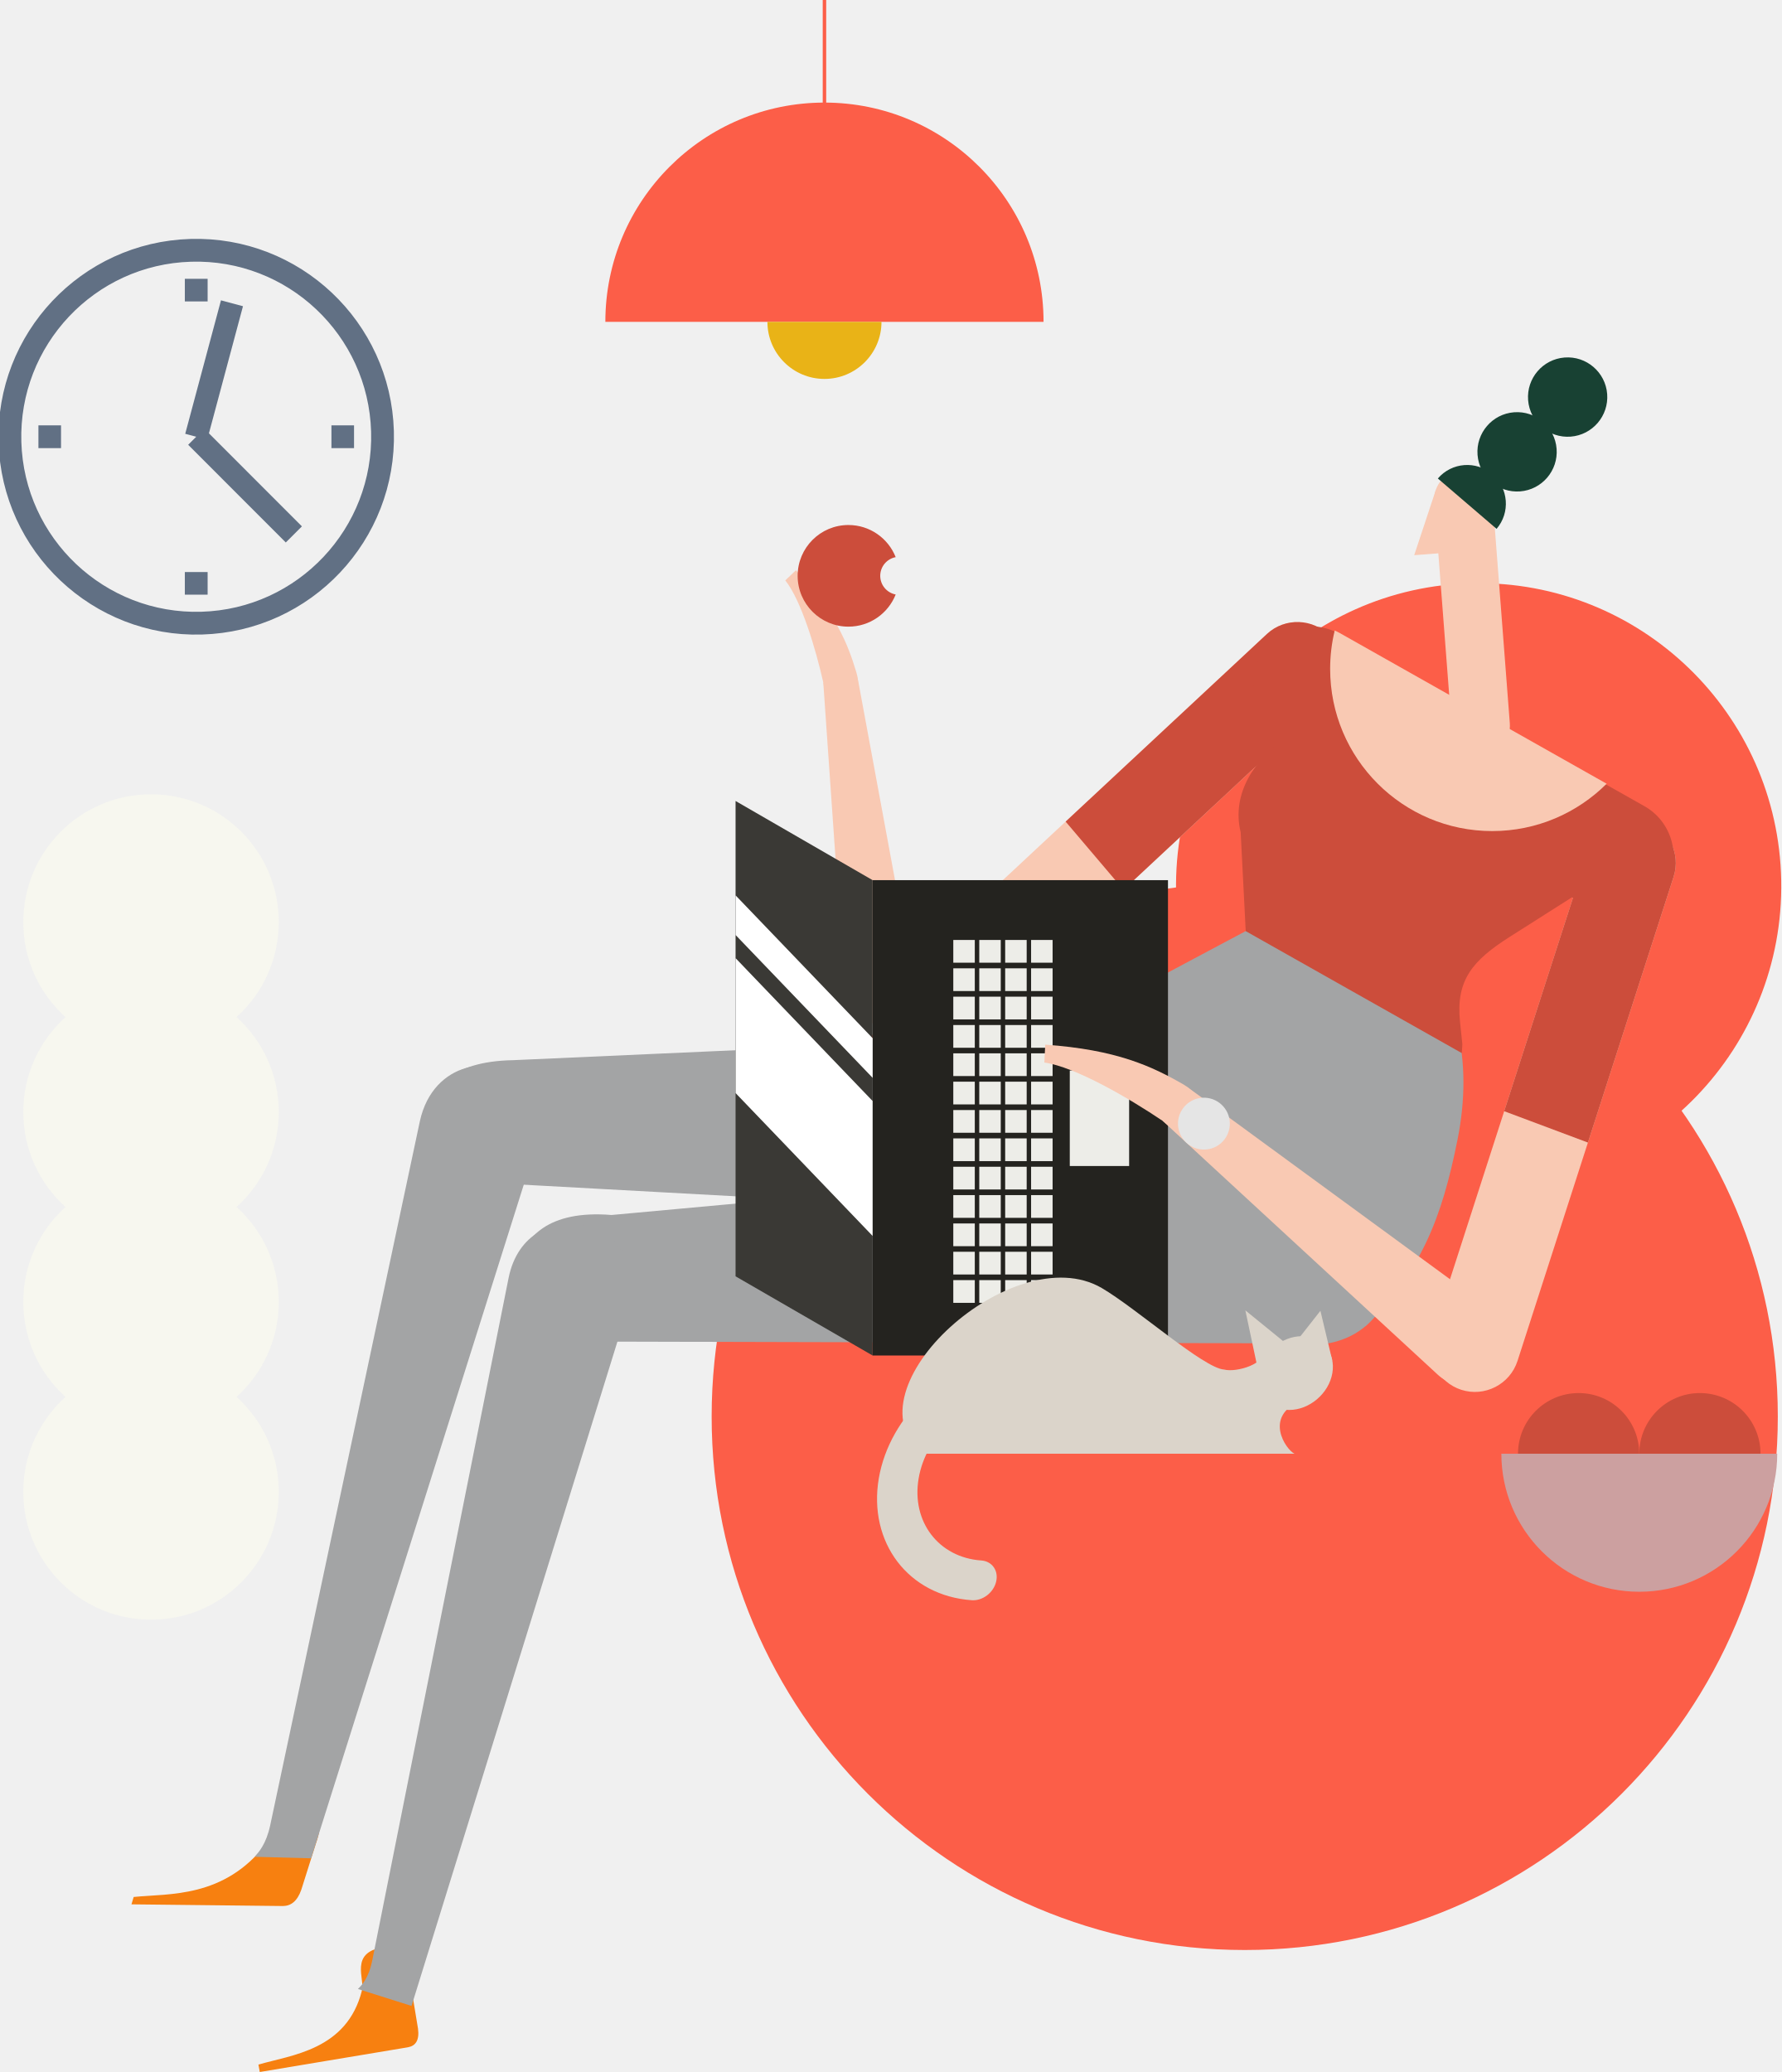
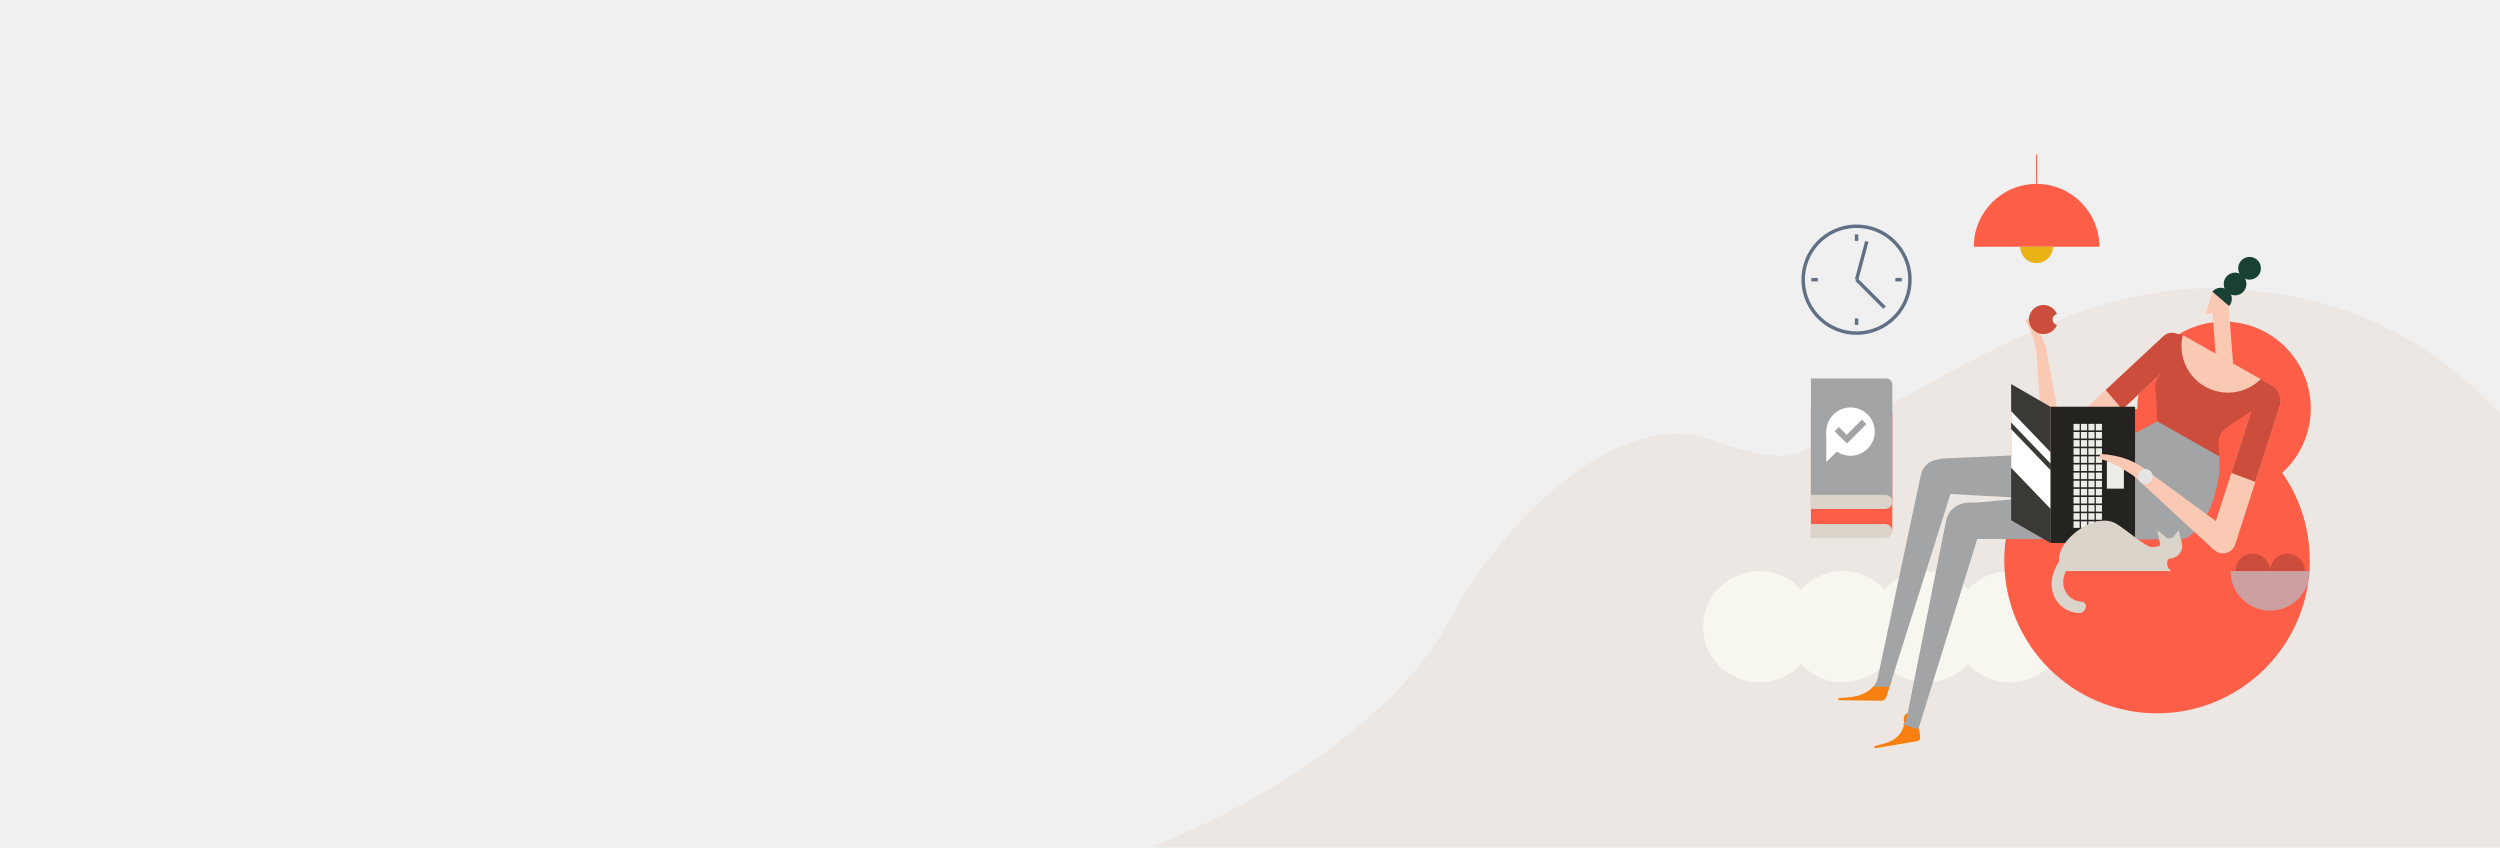
- <svg xmlns="http://www.w3.org/2000/svg" width="294" height="342" viewBox="0 0 294 342" fill="none">
-   <g clip-path="url(#clip0_797_425)">
-     <path d="M205.443 321.864C254.036 321.864 293.428 282.44 293.428 233.809C293.428 185.178 254.036 145.754 205.443 145.754C156.85 145.754 117.458 185.178 117.458 233.809C117.458 282.44 156.85 321.864 205.443 321.864Z" fill="#FC5E48" />
-     <path d="M280.569 249.959C286.094 249.959 290.573 245.477 290.573 239.948C290.573 234.419 286.094 229.936 280.569 229.936C275.044 229.936 270.565 234.419 270.565 239.948C270.565 245.477 275.044 249.959 280.569 249.959Z" fill="#CC4D3B" />
-     <path d="M260.553 249.959C266.078 249.959 270.557 245.477 270.557 239.948C270.557 234.419 266.078 229.936 260.553 229.936C255.029 229.936 250.55 234.419 250.55 239.948C250.55 245.477 255.029 249.959 260.553 249.959Z" fill="#CC4D3B" />
-     <path d="M244.974 196.227C272.555 195.716 294.5 172.925 293.99 145.322C293.479 117.719 270.707 95.756 243.126 96.267C215.544 96.778 193.599 119.568 194.11 147.171C194.62 174.775 217.393 196.737 244.974 196.227Z" fill="#FC5E48" />
-     <path fill-rule="evenodd" clip-rule="evenodd" d="M219.16 115.433L157.742 172.689C154.774 175.45 150.089 175.285 147.321 172.315C144.554 169.346 144.727 164.657 147.695 161.887L209.113 104.631C212.08 101.87 216.765 102.035 219.533 105.004C222.301 107.974 222.127 112.663 219.16 115.433Z" fill="#F9C9B3" />
-     <path fill-rule="evenodd" clip-rule="evenodd" d="M219.159 115.433L185.435 146.865L175.883 135.612L209.112 104.64C212.08 101.878 216.765 102.043 219.533 105.013C222.3 107.983 222.127 112.671 219.159 115.441V115.433Z" fill="#CC4D3B" />
-     <path fill-rule="evenodd" clip-rule="evenodd" d="M50.547 298.064C53.489 298.098 52.925 301.719 52.422 303.404C51.918 305.088 52.335 303.673 52.291 303.812C51.762 305.496 49.966 311.14 49.723 311.939C49.055 313.823 48.014 314.588 46.713 314.605L21.699 314.327L22.064 313.111C27.92 312.512 36.987 313.346 43.953 304.298C45.316 302.527 44.908 298.003 50.556 298.072L50.547 298.064Z" fill="#F78010" />
-     <path fill-rule="evenodd" clip-rule="evenodd" d="M88.211 189.959L51.354 306.729L42.036 306.478C42.696 305.722 43.91 304.42 44.587 301.328L69.305 185.036C70.398 180.078 73.504 177.239 76.932 176.275C83.647 174.382 91.603 179.601 88.211 189.968V189.959Z" fill="#A3A4A5" />
-     <path fill-rule="evenodd" clip-rule="evenodd" d="M276.24 144.695L250.463 224.64C249.214 228.504 245.041 230.64 241.189 229.398C237.328 228.156 235.193 223.971 236.434 220.116L262.211 140.171C263.46 136.307 267.634 134.171 271.486 135.412C275.347 136.663 277.481 140.839 276.24 144.695Z" fill="#F9C9B3" />
-     <path fill-rule="evenodd" clip-rule="evenodd" d="M276.24 144.695L262.089 188.588L248.268 183.412L262.21 140.162C263.46 136.298 267.633 134.162 271.485 135.404C275.346 136.654 277.48 140.831 276.24 144.686V144.695Z" fill="#CC4D3B" />
-     <path fill-rule="evenodd" clip-rule="evenodd" d="M212.479 221.731L97.025 221.436C88.583 220.046 84.306 214.237 85.373 209.192C86.414 204.243 90.483 199.685 100.938 200.544L217.762 189.829C227.723 190.654 231.158 198.842 230.698 206.839C230.204 215.384 225.059 223.676 212.479 221.722V221.731Z" fill="#A3A4A5" />
-     <path fill-rule="evenodd" clip-rule="evenodd" d="M190.989 201.265L83.5 195.386C74.902 194.865 69.887 189.716 70.295 184.776C70.694 179.931 74.156 175.172 84.688 174.99L192.116 170.188C202.155 170.014 209.408 176.857 209.981 184.559C210.597 192.799 203.777 201.925 190.997 201.265H190.989Z" fill="#A3A4A5" />
-     <path fill-rule="evenodd" clip-rule="evenodd" d="M232.443 156.182C240.573 163.146 243.158 175.085 240.581 188.023C237.961 201.204 234.525 209.792 225.337 218.926L172.456 178.836C177.202 171.456 182.659 166.619 189.878 162.061L210.44 151.111L210.475 150.842C218.813 149.54 226.604 151.19 232.443 156.191V156.182Z" fill="#A3A4A5" />
-     <path fill-rule="evenodd" clip-rule="evenodd" d="M140.424 116.206C141.968 115.32 141.829 112.576 141.352 111.004C139.912 106.203 137.96 101.288 131.375 94.116L129.613 95.8C132.268 99.109 134.68 107.279 135.886 112.663C136.355 116.232 138.541 117.274 140.415 116.197L140.424 116.206Z" fill="#F9C9B3" />
-     <path fill-rule="evenodd" clip-rule="evenodd" d="M146.254 168.99C149.36 168.408 151.373 165.013 150.713 161.453L141.759 113.01C141.655 112.515 141.551 112.046 141.438 111.621L135.886 112.663C135.886 112.836 135.903 113.019 135.92 113.201L139.426 163.572C139.677 167.175 143.148 169.572 146.245 168.981L146.254 168.99Z" fill="#F9C9B3" />
-     <path fill-rule="evenodd" clip-rule="evenodd" d="M63.215 321.395C66.087 320.918 67.258 324.486 67.57 326.188C67.883 327.89 67.614 326.466 67.631 326.605C67.909 328.307 68.854 334.038 68.993 334.845C69.245 336.773 68.594 337.685 67.336 337.919L42.878 342L42.652 340.776C48.066 339.187 57.272 338.405 59.744 328.524C60.23 326.596 57.679 322.324 63.206 321.404L63.215 321.395Z" fill="#F78010" />
-     <path fill-rule="evenodd" clip-rule="evenodd" d="M103.515 216.252L67.926 331.094L59.076 328.298C59.701 327.664 60.846 326.596 61.462 323.479L83.942 210.946C86.901 196.133 108.287 200.874 103.515 216.243V216.252Z" fill="#A3A4A5" />
-     <path d="M192.776 145.276H144.024V223.737H192.776V145.276Z" fill="#24231F" />
-     <path fill-rule="evenodd" clip-rule="evenodd" d="M121.405 132.208V210.669L144.024 223.737V145.276L121.405 132.208Z" fill="#3A3935" />
-     <path fill-rule="evenodd" clip-rule="evenodd" d="M128.468 187.78L144.024 204V181.728L139.582 177.1L123.583 160.42L121.414 158.153V180.425L128.468 187.78ZM121.414 147.795L131.93 158.753L142.627 169.902L144.033 171.369V177.907L140.892 174.634L121.414 154.333V147.795Z" fill="white" />
-     <path d="M160.89 155.149H157.342V158.9H160.89V155.149Z" fill="#EDEDE8" />
-     <path d="M160.89 159.829H157.342V163.58H160.89V159.829Z" fill="#EDEDE8" />
-     <path d="M160.89 164.509H157.342V168.26H160.89V164.509Z" fill="#EDEDE8" />
-     <path d="M160.89 169.19H157.342V172.941H160.89V169.19Z" fill="#EDEDE8" />
-     <path d="M160.89 173.861H157.342V177.612H160.89V173.861Z" fill="#EDEDE8" />
-     <path d="M160.89 178.541H157.342V182.292H160.89V178.541Z" fill="#EDEDE8" />
-     <path d="M160.89 183.221H157.342V186.972H160.89V183.221Z" fill="#EDEDE8" />
-     <path d="M160.89 187.902H157.342V191.653H160.89V187.902Z" fill="#EDEDE8" />
-     <path d="M160.89 192.582H157.342V196.333H160.89V192.582Z" fill="#EDEDE8" />
-     <path d="M160.89 197.262H157.342V201.013H160.89V197.262Z" fill="#EDEDE8" />
-     <path d="M160.89 201.942H157.342V205.693H160.89V201.942Z" fill="#EDEDE8" />
-     <path d="M160.89 206.614H157.342V210.365H160.89V206.614Z" fill="#EDEDE8" />
-     <path d="M160.89 211.294H157.342V215.045H160.89V211.294Z" fill="#EDEDE8" />
-     <path d="M165.176 155.149H161.628V158.9H165.176V155.149Z" fill="#EDEDE8" />
-     <path d="M165.176 159.829H161.628V163.58H165.176V159.829Z" fill="#EDEDE8" />
-     <path d="M165.176 164.509H161.628V168.26H165.176V164.509Z" fill="#EDEDE8" />
-     <path d="M165.176 169.19H161.628V172.941H165.176V169.19Z" fill="#EDEDE8" />
-     <path d="M165.176 173.861H161.628V177.612H165.176V173.861Z" fill="#EDEDE8" />
-     <path d="M165.176 178.541H161.628V182.292H165.176V178.541Z" fill="#EDEDE8" />
-     <path d="M165.176 183.221H161.628V186.972H165.176V183.221Z" fill="#EDEDE8" />
-     <path d="M165.176 187.902H161.628V191.653H165.176V187.902Z" fill="#EDEDE8" />
-     <path d="M165.176 192.582H161.628V196.333H165.176V192.582Z" fill="#EDEDE8" />
-     <path d="M165.176 197.262H161.628V201.013H165.176V197.262Z" fill="#EDEDE8" />
-     <path d="M165.176 201.942H161.628V205.693H165.176V201.942Z" fill="#EDEDE8" />
-     <path d="M165.176 206.614H161.628V210.365H165.176V206.614Z" fill="#EDEDE8" />
-     <path d="M165.176 211.294H161.628V215.045H165.176V211.294Z" fill="#EDEDE8" />
-     <path d="M169.454 155.149H165.905V158.9H169.454V155.149Z" fill="#EDEDE8" />
-     <path d="M169.454 159.829H165.905V163.58H169.454V159.829Z" fill="#EDEDE8" />
-     <path d="M169.454 164.509H165.905V168.26H169.454V164.509Z" fill="#EDEDE8" />
-     <path d="M169.454 169.19H165.905V172.941H169.454V169.19Z" fill="#EDEDE8" />
-     <path d="M169.454 173.861H165.905V177.612H169.454V173.861Z" fill="#EDEDE8" />
-     <path d="M169.454 178.541H165.905V182.292H169.454V178.541Z" fill="#EDEDE8" />
-     <path d="M169.454 183.221H165.905V186.972H169.454V183.221Z" fill="#EDEDE8" />
-     <path d="M169.454 187.902H165.905V191.653H169.454V187.902Z" fill="#EDEDE8" />
-     <path d="M169.454 192.582H165.905V196.333H169.454V192.582Z" fill="#EDEDE8" />
-     <path d="M169.454 197.262H165.905V201.013H169.454V197.262Z" fill="#EDEDE8" />
-     <path d="M169.454 201.942H165.905V205.693H169.454V201.942Z" fill="#EDEDE8" />
-     <path d="M169.454 206.614H165.905V210.365H169.454V206.614Z" fill="#EDEDE8" />
-     <path d="M169.454 211.294H165.905V215.045H169.454V211.294Z" fill="#EDEDE8" />
-     <path d="M173.731 155.149H170.183V158.9H173.731V155.149Z" fill="#EDEDE8" />
-     <path d="M173.731 159.829H170.183V163.58H173.731V159.829Z" fill="#EDEDE8" />
-     <path d="M173.731 164.509H170.183V168.26H173.731V164.509Z" fill="#EDEDE8" />
-     <path d="M173.731 169.19H170.183V172.941H173.731V169.19Z" fill="#EDEDE8" />
-     <path d="M173.731 173.861H170.183V177.612H173.731V173.861Z" fill="#EDEDE8" />
-     <path d="M173.731 178.541H170.183V182.292H173.731V178.541Z" fill="#EDEDE8" />
-     <path d="M173.731 183.221H170.183V186.972H173.731V183.221Z" fill="#EDEDE8" />
-     <path d="M173.731 187.902H170.183V191.653H173.731V187.902Z" fill="#EDEDE8" />
-     <path d="M173.731 192.582H170.183V196.333H173.731V192.582Z" fill="#EDEDE8" />
-     <path d="M173.731 197.262H170.183V201.013H173.731V197.262Z" fill="#EDEDE8" />
-     <path d="M173.731 201.942H170.183V205.693H173.731V201.942Z" fill="#EDEDE8" />
-     <path d="M173.731 206.614H170.183V210.365H173.731V206.614Z" fill="#EDEDE8" />
-     <path d="M173.731 211.294H170.183V215.045H173.731V211.294Z" fill="#EDEDE8" />
-     <path d="M186.364 176.7H176.568V192.46H186.364V176.7Z" fill="#EDEDE8" />
-     <path fill-rule="evenodd" clip-rule="evenodd" d="M214.865 220.55C211.508 220.55 208.315 223.276 207.742 226.637C207.17 229.997 209.425 232.724 212.783 232.724C216.141 232.724 219.333 229.997 219.906 226.637C220.479 223.276 218.223 220.55 214.865 220.55Z" fill="#DBD4CA" />
-     <path fill-rule="evenodd" clip-rule="evenodd" d="M214.37 220.897L219.897 224.588L217.936 216.356L214.37 220.897Z" fill="#DBD4CA" />
-     <path fill-rule="evenodd" clip-rule="evenodd" d="M211.898 221.453L207.742 226.637L205.547 216.287L211.898 221.453Z" fill="#DBD4CA" />
-     <path fill-rule="evenodd" clip-rule="evenodd" d="M214.934 231.1L208.418 222.677C209.312 225.065 204.045 226.593 202.041 226.055C198.727 225.881 187.483 215.878 181.826 212.588C167.345 204.156 139.512 229.172 152.162 239.948H213.658C212.305 239.349 208.323 233.705 214.934 231.1Z" fill="#DBD4CA" />
-     <path d="M166.244 230.466C168.075 230.292 169.671 228.695 169.81 226.889C169.949 225.082 168.578 223.754 166.739 223.928C161.472 224.423 156.501 226.836 152.622 230.431C148.736 234.035 145.942 238.81 145.048 244.003C144.146 249.3 145.369 254.145 148.12 257.766C150.879 261.386 155.165 263.766 160.396 264.13C162.184 264.252 163.988 262.88 164.413 261.065C164.847 259.25 163.745 257.687 161.949 257.566C158.435 257.323 155.546 255.716 153.69 253.285C151.833 250.854 151.009 247.58 151.625 244.003C152.223 240.495 154.106 237.274 156.718 234.851C159.338 232.42 162.695 230.787 166.235 230.457L166.244 230.466Z" fill="#DBD4CA" />
-     <path fill-rule="evenodd" clip-rule="evenodd" d="M136.076 53.123H172.238C172.238 33.135 156.049 16.932 136.076 16.932C116.104 16.932 99.914 33.135 99.914 53.123H136.076Z" fill="#FC5E48" />
-     <path d="M136.363 0H135.79V32.041H136.363V0Z" fill="#FC5E48" />
-     <path fill-rule="evenodd" clip-rule="evenodd" d="M10.811 230.57C6.533 234.434 3.844 240.026 3.844 246.243C3.844 257.896 13.283 267.343 24.927 267.343C36.57 267.343 46.01 257.896 46.01 246.243C46.01 240.017 43.32 234.425 39.043 230.57C43.32 226.706 46.01 221.114 46.01 214.897C46.01 208.68 43.32 203.08 39.043 199.224C43.32 195.36 46.01 189.768 46.01 183.551C46.01 177.334 43.32 171.734 39.043 167.878C43.32 164.014 46.01 158.423 46.01 152.205C46.01 140.553 36.57 131.106 24.927 131.106C13.283 131.106 3.844 140.553 3.844 152.205C3.844 158.431 6.533 164.023 10.811 167.878C6.533 171.742 3.844 177.334 3.844 183.551C3.844 189.768 6.533 195.369 10.811 199.224C6.533 203.088 3.844 208.68 3.844 214.897C3.844 221.114 6.533 226.715 10.811 230.57Z" fill="#F7F7EF" />
-     <path fill-rule="evenodd" clip-rule="evenodd" d="M249.891 68.049C253.491 67.771 256.641 70.472 256.918 74.075C257.196 77.679 254.498 80.831 250.897 81.109C247.296 81.386 244.147 78.686 243.869 75.082C243.592 71.479 246.29 68.327 249.891 68.049Z" fill="#184133" />
-     <path fill-rule="evenodd" clip-rule="evenodd" d="M258.237 59.01C261.838 58.732 264.987 61.433 265.265 65.036C265.542 68.64 262.844 71.792 259.244 72.07C255.643 72.347 252.494 69.647 252.216 66.043C251.938 62.44 254.637 59.288 258.237 59.01Z" fill="#184133" />
-     <path fill-rule="evenodd" clip-rule="evenodd" d="M241.162 77.609C243.8 77.41 246.125 79.398 246.325 82.038L249.196 119.401C249.396 122.041 247.409 124.368 244.772 124.567C242.134 124.767 239.809 122.779 239.609 120.139L236.737 82.776C236.538 80.136 238.525 77.809 241.162 77.609Z" fill="#F9C9B3" />
-     <path fill-rule="evenodd" clip-rule="evenodd" d="M242.168 83.14L237.318 78.981C239.609 76.298 243.643 75.994 246.316 78.287C248.996 80.579 249.3 84.617 247.01 87.291L242.16 83.132L242.168 83.14Z" fill="#184133" />
-     <path fill-rule="evenodd" clip-rule="evenodd" d="M238.438 91.25L237.006 80.796L233.414 91.641L238.438 91.25Z" fill="#F9C9B3" />
-     <path fill-rule="evenodd" clip-rule="evenodd" d="M221.025 104.614L271.416 133.068C275.962 135.63 277.576 141.447 275.016 145.997C272.457 150.547 266.644 152.162 262.098 149.601L259.46 148.107L249.205 154.619C243.062 158.527 240.251 161.757 240.98 168.703L241.362 172.359C241.327 172.863 241.292 173.349 241.275 173.826L205.607 153.69L204.774 137.384C203.204 130.923 207.134 125.288 212.409 121.537L211.706 121.137C207.16 118.576 205.546 112.758 208.106 108.208C210.665 103.658 216.478 102.043 221.025 104.605V104.614Z" fill="#CC4D3B" />
-     <path fill-rule="evenodd" clip-rule="evenodd" d="M221.137 104.492L265.178 129.36C260.336 134.188 253.664 137.175 246.29 137.175C231.514 137.175 219.541 125.192 219.541 110.405C219.541 108.226 219.801 106.098 220.296 104.075C220.582 104.197 220.86 104.336 221.137 104.492Z" fill="#F9C9B3" />
-     <path fill-rule="evenodd" clip-rule="evenodd" d="M198.831 184.359C199.456 182.301 197.053 180 195.335 179.001C190.077 175.971 184.273 173.262 172.517 172.428L172.369 175.381C177.462 176.084 186.364 181.276 191.899 185.01C195.274 187.771 198.068 186.86 198.831 184.359Z" fill="#F9C9B3" />
-     <path fill-rule="evenodd" clip-rule="evenodd" d="M247.826 226.012C250.073 222.92 249.032 218.249 245.492 215.661L197.357 180.434C196.854 180.078 196.376 179.766 195.925 179.47L191.899 185.01C192.056 185.158 192.212 185.305 192.377 185.453L237.319 226.915C240.538 229.884 245.579 229.103 247.826 226.012Z" fill="#F9C9B3" />
-     <path fill-rule="evenodd" clip-rule="evenodd" d="M202.111 188.058C200.679 189.942 197.998 190.307 196.116 188.874C194.233 187.441 193.868 184.758 195.3 182.874C196.732 180.99 199.413 180.625 201.295 182.058C203.178 183.491 203.542 186.174 202.111 188.058Z" fill="#E5E5E5" />
-     <path fill-rule="evenodd" clip-rule="evenodd" d="M270.566 239.948H293.332C293.332 252.53 283.138 262.732 270.566 262.732C257.994 262.732 247.8 252.53 247.8 239.948H270.566Z" fill="#CCA0A0" />
-     <path fill-rule="evenodd" clip-rule="evenodd" d="M136.077 53.123H145.49C145.49 58.324 141.274 62.544 136.077 62.544C130.88 62.544 126.663 58.324 126.663 53.123H136.077Z" fill="#E9B317" />
-     <path fill-rule="evenodd" clip-rule="evenodd" d="M140.033 86.657C135.4 86.657 131.652 90.417 131.652 95.045C131.652 99.673 135.409 103.433 140.033 103.433C143.573 103.433 146.601 101.236 147.833 98.127C146.384 97.85 145.283 96.573 145.283 95.045C145.283 93.517 146.384 92.231 147.833 91.962C146.601 88.854 143.573 86.657 140.033 86.657Z" fill="#CC4D3B" />
-     <path d="M33.288 102.855C50.268 102.357 63.628 88.177 63.13 71.184C62.632 54.191 48.464 40.82 31.485 41.319C14.506 41.817 1.145 55.996 1.643 72.989C2.141 89.982 16.309 103.353 33.288 102.855Z" stroke="#617084" stroke-width="3.76" stroke-miterlimit="22.93" />
-     <path d="M32.388 72.087L38.288 50.058" stroke="#617084" stroke-width="3.76" stroke-miterlimit="22.93" />
-     <path d="M32.388 72.087L48.499 88.211" stroke="#617084" stroke-width="3.76" stroke-miterlimit="22.93" />
-     <path d="M32.388 46.02V49.754" stroke="#617084" stroke-width="3.76" stroke-miterlimit="22.93" />
-     <path d="M32.388 94.42V98.153" stroke="#617084" stroke-width="3.76" stroke-miterlimit="22.93" />
-     <path d="M58.434 72.087H54.703" stroke="#617084" stroke-width="3.76" stroke-miterlimit="22.93" />
-     <path d="M10.072 72.087H6.342" stroke="#617084" stroke-width="3.76" stroke-miterlimit="22.93" />
+ <svg xmlns="http://www.w3.org/2000/svg" width="1440" height="488" viewBox="0 0 1440 488" fill="none">
+   <path d="M663 488H1452.45C1458.34 473.235 1470.37 443.815 1476.27 429.075C1526.95 313.828 1430.75 176.436 1295.4 167.48C1201.75 155.141 1115.79 222.934 1037.46 260.327C1022 267.706 990.797 254.633 981.5 252C933.831 238.5 870.422 291.342 834.582 357.795C806.319 410.201 736.023 458.826 663 488Z" fill="#EDE7E4" />
+   <path fill-rule="evenodd" clip-rule="evenodd" d="M1037.41 339.574C1031.49 333.082 1022.91 329 1013.37 329C995.493 329 981 343.328 981 361C981 378.672 995.493 393 1013.37 393C1022.92 393 1031.5 388.918 1037.41 382.426C1043.34 388.918 1051.92 393 1061.46 393C1070.99 393 1079.59 388.918 1085.5 382.426C1091.43 388.918 1100.01 393 1109.54 393C1119.08 393 1127.67 388.918 1133.59 382.426C1139.51 388.918 1148.09 393 1157.63 393C1175.51 393 1190 378.672 1190 361C1190 343.328 1175.51 329 1157.63 329C1148.08 329 1139.5 333.082 1133.59 339.574C1127.66 333.082 1119.08 329 1109.54 329C1100.01 329 1091.41 333.082 1085.5 339.574C1079.57 333.082 1070.99 329 1061.46 329C1051.92 329 1043.33 333.082 1037.41 339.574Z" fill="#F7F7EF" />
+   <g clip-path="url(#clip0_1169_3586)">
+     <path d="M1242.44 410.864C1291.04 410.864 1330.43 371.44 1330.43 322.809C1330.43 274.178 1291.04 234.754 1242.44 234.754C1193.85 234.754 1154.46 274.178 1154.46 322.809C1154.46 371.44 1193.85 410.864 1242.44 410.864Z" fill="#FC5E48" />
+     <path d="M1317.57 338.959C1323.09 338.959 1327.57 334.477 1327.57 328.948C1327.57 323.419 1323.09 318.936 1317.57 318.936C1312.04 318.936 1307.57 323.419 1307.57 328.948C1307.57 334.477 1312.04 338.959 1317.57 338.959Z" fill="#CC4D3B" />
+     <path d="M1297.55 338.959C1303.08 338.959 1307.56 334.477 1307.56 328.948C1307.56 323.419 1303.08 318.936 1297.55 318.936C1292.03 318.936 1287.55 323.419 1287.55 328.948C1287.55 334.477 1292.03 338.959 1297.55 338.959Z" fill="#CC4D3B" />
+     <path d="M1281.97 285.227C1309.55 284.716 1331.5 261.925 1330.99 234.322C1330.48 206.719 1307.71 184.756 1280.13 185.267C1252.54 185.778 1230.6 208.568 1231.11 236.171C1231.62 263.775 1254.39 285.737 1281.97 285.227Z" fill="#FC5E48" />
+     <path fill-rule="evenodd" clip-rule="evenodd" d="M1256.16 204.433L1194.74 261.689C1191.77 264.45 1187.09 264.285 1184.32 261.315C1181.55 258.346 1181.73 253.657 1184.69 250.887L1246.11 193.631C1249.08 190.87 1253.77 191.035 1256.53 194.004C1259.3 196.974 1259.13 201.663 1256.16 204.433Z" fill="#F9C9B3" />
+     <path fill-rule="evenodd" clip-rule="evenodd" d="M1256.16 204.433L1222.44 235.865L1212.88 224.612L1246.11 193.64C1249.08 190.878 1253.76 191.043 1256.53 194.013C1259.3 196.983 1259.13 201.671 1256.16 204.441V204.433Z" fill="#CC4D3B" />
+     <path fill-rule="evenodd" clip-rule="evenodd" d="M1087.55 387.064C1090.49 387.098 1089.92 390.719 1089.42 392.404C1088.92 394.088 1089.33 392.673 1089.29 392.812C1088.76 394.496 1086.97 400.14 1086.72 400.939C1086.06 402.823 1085.01 403.588 1083.71 403.605L1058.7 403.327L1059.06 402.111C1064.92 401.512 1073.99 402.346 1080.95 393.298C1082.32 391.527 1081.91 387.003 1087.56 387.072L1087.55 387.064Z" fill="#F78010" />
+     <path fill-rule="evenodd" clip-rule="evenodd" d="M1125.21 278.959L1088.35 395.729L1079.04 395.478C1079.7 394.722 1080.91 393.42 1081.59 390.328L1106.31 274.036C1107.4 269.078 1110.5 266.239 1113.93 265.275C1120.65 263.382 1128.6 268.601 1125.21 278.968V278.959Z" fill="#A3A4A5" />
+     <path fill-rule="evenodd" clip-rule="evenodd" d="M1313.24 233.695L1287.46 313.64C1286.21 317.504 1282.04 319.64 1278.19 318.398C1274.33 317.156 1272.19 312.971 1273.43 309.116L1299.21 229.171C1300.46 225.307 1304.63 223.171 1308.49 224.412C1312.35 225.663 1314.48 229.839 1313.24 233.695Z" fill="#F9C9B3" />
+     <path fill-rule="evenodd" clip-rule="evenodd" d="M1313.24 233.695L1299.09 277.588L1285.27 272.412L1299.21 229.162C1300.46 225.298 1304.63 223.162 1308.48 224.404C1312.35 225.654 1314.48 229.831 1313.24 233.686V233.695Z" fill="#CC4D3B" />
+     <path fill-rule="evenodd" clip-rule="evenodd" d="M1249.48 310.731L1134.02 310.436C1125.58 309.046 1121.31 303.237 1122.37 298.192C1123.41 293.243 1127.48 288.685 1137.94 289.544L1254.76 278.829C1264.72 279.654 1268.16 287.842 1267.7 295.839C1267.2 304.384 1262.06 312.676 1249.48 310.722V310.731Z" fill="#A3A4A5" />
+     <path fill-rule="evenodd" clip-rule="evenodd" d="M1227.99 290.265L1120.5 284.386C1111.9 283.865 1106.89 278.716 1107.29 273.776C1107.69 268.931 1111.16 264.172 1121.69 263.99L1229.12 259.188C1239.15 259.014 1246.41 265.857 1246.98 273.559C1247.6 281.799 1240.78 290.925 1228 290.265H1227.99Z" fill="#A3A4A5" />
+     <path fill-rule="evenodd" clip-rule="evenodd" d="M1269.44 245.182C1277.57 252.146 1280.16 264.085 1277.58 277.023C1274.96 290.204 1271.53 298.792 1262.34 307.926L1209.46 267.836C1214.2 260.456 1219.66 255.619 1226.88 251.061L1247.44 240.111L1247.47 239.842C1255.81 238.54 1263.6 240.19 1269.44 245.191V245.182Z" fill="#A3A4A5" />
+     <path fill-rule="evenodd" clip-rule="evenodd" d="M1177.42 205.206C1178.97 204.32 1178.83 201.576 1178.35 200.004C1176.91 195.203 1174.96 190.288 1168.37 183.116L1166.61 184.8C1169.27 188.109 1171.68 196.279 1172.89 201.663C1173.35 205.232 1175.54 206.274 1177.42 205.197L1177.42 205.206Z" fill="#F9C9B3" />
+     <path fill-rule="evenodd" clip-rule="evenodd" d="M1183.25 257.99C1186.36 257.408 1188.37 254.013 1187.71 250.453L1178.76 202.01C1178.66 201.515 1178.55 201.046 1178.44 200.621L1172.89 201.663C1172.89 201.836 1172.9 202.019 1172.92 202.201L1176.43 252.572C1176.68 256.175 1180.15 258.572 1183.25 257.981L1183.25 257.99Z" fill="#F9C9B3" />
+     <path fill-rule="evenodd" clip-rule="evenodd" d="M1100.21 410.395C1103.09 409.918 1104.26 413.486 1104.57 415.188C1104.88 416.89 1104.61 415.466 1104.63 415.605C1104.91 417.307 1105.85 423.038 1105.99 423.845C1106.24 425.773 1105.59 426.685 1104.34 426.919L1079.88 431L1079.65 429.776C1085.07 428.187 1094.27 427.405 1096.74 417.524C1097.23 415.596 1094.68 411.324 1100.21 410.404L1100.21 410.395Z" fill="#F78010" />
+     <path fill-rule="evenodd" clip-rule="evenodd" d="M1140.52 305.252L1104.93 420.094L1096.08 417.298C1096.7 416.664 1097.85 415.596 1098.46 412.479L1120.94 299.946C1123.9 285.133 1145.29 289.874 1140.52 305.243V305.252Z" fill="#A3A4A5" />
+     <path d="M1229.78 234.276H1181.02V312.737H1229.78V234.276Z" fill="#24231F" />
+     <path fill-rule="evenodd" clip-rule="evenodd" d="M1158.41 221.208V299.669L1181.02 312.737V234.276L1158.41 221.208Z" fill="#3A3935" />
+     <path fill-rule="evenodd" clip-rule="evenodd" d="M1165.47 276.78L1181.02 293V270.728L1176.58 266.1L1160.58 249.42L1158.41 247.153V269.425L1165.47 276.78ZM1158.41 236.795L1168.93 247.753L1179.63 258.902L1181.03 260.369V266.907L1177.89 263.634L1158.41 243.333V236.795Z" fill="white" />
+     <path d="M1197.89 244.149H1194.34V247.9H1197.89V244.149Z" fill="#EDEDE8" />
+     <path d="M1197.89 248.829H1194.34V252.58H1197.89V248.829Z" fill="#EDEDE8" />
+     <path d="M1197.89 253.509H1194.34V257.26H1197.89V253.509Z" fill="#EDEDE8" />
+     <path d="M1197.89 258.19H1194.34V261.941H1197.89V258.19Z" fill="#EDEDE8" />
+     <path d="M1197.89 262.861H1194.34V266.612H1197.89V262.861Z" fill="#EDEDE8" />
+     <path d="M1197.89 267.541H1194.34V271.292H1197.89V267.541Z" fill="#EDEDE8" />
+     <path d="M1197.89 272.221H1194.34V275.972H1197.89V272.221Z" fill="#EDEDE8" />
+     <path d="M1197.89 276.902H1194.34V280.653H1197.89V276.902Z" fill="#EDEDE8" />
+     <path d="M1197.89 281.582H1194.34V285.333H1197.89V281.582Z" fill="#EDEDE8" />
+     <path d="M1197.89 286.262H1194.34V290.013H1197.89V286.262Z" fill="#EDEDE8" />
+     <path d="M1197.89 290.942H1194.34V294.693H1197.89V290.942Z" fill="#EDEDE8" />
+     <path d="M1197.89 295.614H1194.34V299.365H1197.89V295.614Z" fill="#EDEDE8" />
+     <path d="M1197.89 300.294H1194.34V304.045H1197.89V300.294Z" fill="#EDEDE8" />
+     <path d="M1202.18 244.149H1198.63V247.9H1202.18V244.149Z" fill="#EDEDE8" />
+     <path d="M1202.18 248.829H1198.63V252.58H1202.18V248.829Z" fill="#EDEDE8" />
+     <path d="M1202.18 253.509H1198.63V257.26H1202.18V253.509Z" fill="#EDEDE8" />
+     <path d="M1202.18 258.19H1198.63V261.941H1202.18V258.19Z" fill="#EDEDE8" />
+     <path d="M1202.18 262.861H1198.63V266.612H1202.18V262.861Z" fill="#EDEDE8" />
+     <path d="M1202.18 267.541H1198.63V271.292H1202.18V267.541Z" fill="#EDEDE8" />
+     <path d="M1202.18 272.221H1198.63V275.972H1202.18V272.221Z" fill="#EDEDE8" />
+     <path d="M1202.18 276.902H1198.63V280.653H1202.18V276.902Z" fill="#EDEDE8" />
+     <path d="M1202.18 281.582H1198.63V285.333H1202.18V281.582Z" fill="#EDEDE8" />
+     <path d="M1202.18 286.262H1198.63V290.013H1202.18V286.262Z" fill="#EDEDE8" />
+     <path d="M1202.18 290.942H1198.63V294.693H1202.18V290.942Z" fill="#EDEDE8" />
+     <path d="M1202.18 295.614H1198.63V299.365H1202.18V295.614Z" fill="#EDEDE8" />
+     <path d="M1202.18 300.294H1198.63V304.045H1202.18V300.294Z" fill="#EDEDE8" />
+     <path d="M1206.45 244.149H1202.91V247.9H1206.45V244.149Z" fill="#EDEDE8" />
+     <path d="M1206.45 248.829H1202.91V252.58H1206.45V248.829Z" fill="#EDEDE8" />
+     <path d="M1206.45 253.509H1202.91V257.26H1206.45V253.509Z" fill="#EDEDE8" />
+     <path d="M1206.45 258.19H1202.91V261.941H1206.45V258.19Z" fill="#EDEDE8" />
+     <path d="M1206.45 262.861H1202.91V266.612H1206.45V262.861Z" fill="#EDEDE8" />
+     <path d="M1206.45 267.541H1202.91V271.292H1206.45V267.541Z" fill="#EDEDE8" />
+     <path d="M1206.45 272.221H1202.91V275.972H1206.45V272.221Z" fill="#EDEDE8" />
+     <path d="M1206.45 276.902H1202.91V280.653H1206.45V276.902Z" fill="#EDEDE8" />
+     <path d="M1206.45 281.582H1202.91V285.333H1206.45V281.582Z" fill="#EDEDE8" />
+     <path d="M1206.45 286.262H1202.91V290.013H1206.45V286.262Z" fill="#EDEDE8" />
+     <path d="M1206.45 290.942H1202.91V294.693H1206.45V290.942Z" fill="#EDEDE8" />
+     <path d="M1206.45 295.614H1202.91V299.365H1206.45V295.614Z" fill="#EDEDE8" />
+     <path d="M1206.45 300.294H1202.91V304.045H1206.45V300.294Z" fill="#EDEDE8" />
+     <path d="M1210.73 244.149H1207.18V247.9H1210.73V244.149Z" fill="#EDEDE8" />
+     <path d="M1210.73 248.829H1207.18V252.58H1210.73V248.829Z" fill="#EDEDE8" />
+     <path d="M1210.73 253.509H1207.18V257.26H1210.73V253.509Z" fill="#EDEDE8" />
+     <path d="M1210.73 258.19H1207.18V261.941H1210.73V258.19Z" fill="#EDEDE8" />
+     <path d="M1210.73 262.861H1207.18V266.612H1210.73V262.861Z" fill="#EDEDE8" />
+     <path d="M1210.73 267.541H1207.18V271.292H1210.73V267.541Z" fill="#EDEDE8" />
+     <path d="M1210.73 272.221H1207.18V275.972H1210.73V272.221Z" fill="#EDEDE8" />
+     <path d="M1210.73 276.902H1207.18V280.653H1210.73V276.902Z" fill="#EDEDE8" />
+     <path d="M1210.73 281.582H1207.18V285.333H1210.73V281.582Z" fill="#EDEDE8" />
+     <path d="M1210.73 286.262H1207.18V290.013H1210.73V286.262Z" fill="#EDEDE8" />
+     <path d="M1210.73 290.942H1207.18V294.693H1210.73V290.942Z" fill="#EDEDE8" />
+     <path d="M1210.73 295.614H1207.18V299.365H1210.73V295.614Z" fill="#EDEDE8" />
+     <path d="M1210.73 300.294H1207.18V304.045H1210.73V300.294Z" fill="#EDEDE8" />
+     <path d="M1223.36 265.7H1213.57V281.46H1223.36V265.7Z" fill="#EDEDE8" />
+     <path fill-rule="evenodd" clip-rule="evenodd" d="M1251.87 309.55C1248.51 309.55 1245.31 312.276 1244.74 315.637C1244.17 318.997 1246.43 321.724 1249.78 321.724C1253.14 321.724 1256.33 318.997 1256.91 315.637C1257.48 312.276 1255.22 309.55 1251.87 309.55Z" fill="#DBD4CA" />
+     <path fill-rule="evenodd" clip-rule="evenodd" d="M1251.37 309.897L1256.9 313.588L1254.94 305.356L1251.37 309.897Z" fill="#DBD4CA" />
+     <path fill-rule="evenodd" clip-rule="evenodd" d="M1248.9 310.453L1244.74 315.637L1242.55 305.287L1248.9 310.453Z" fill="#DBD4CA" />
+     <path fill-rule="evenodd" clip-rule="evenodd" d="M1251.93 320.1L1245.42 311.677C1246.31 314.065 1241.05 315.593 1239.04 315.055C1235.73 314.881 1224.48 304.878 1218.83 301.588C1204.35 293.156 1176.51 318.172 1189.16 328.948H1250.66C1249.3 328.349 1245.32 322.705 1251.93 320.1Z" fill="#DBD4CA" />
+     <path d="M1203.24 319.466C1205.07 319.292 1206.67 317.695 1206.81 315.889C1206.95 314.082 1205.58 312.754 1203.74 312.928C1198.47 313.423 1193.5 315.836 1189.62 319.431C1185.74 323.035 1182.94 327.81 1182.05 333.003C1181.15 338.3 1182.37 343.145 1185.12 346.766C1187.88 350.386 1192.16 352.766 1197.4 353.13C1199.18 353.252 1200.99 351.88 1201.41 350.065C1201.85 348.25 1200.75 346.687 1198.95 346.566C1195.44 346.323 1192.55 344.716 1190.69 342.285C1188.83 339.854 1188.01 336.58 1188.62 333.003C1189.22 329.495 1191.11 326.274 1193.72 323.851C1196.34 321.42 1199.7 319.787 1203.24 319.457L1203.24 319.466Z" fill="#DBD4CA" />
+     <path fill-rule="evenodd" clip-rule="evenodd" d="M1173.08 142.123H1209.24C1209.24 122.135 1193.05 105.932 1173.08 105.932C1153.1 105.932 1136.91 122.135 1136.91 142.123H1173.08Z" fill="#FC5E48" />
+     <path d="M1173.36 89H1172.79V121.041H1173.36V89Z" fill="#FC5E48" />
+     <path fill-rule="evenodd" clip-rule="evenodd" d="M1286.89 157.049C1290.49 156.771 1293.64 159.472 1293.92 163.075C1294.2 166.679 1291.5 169.831 1287.9 170.109C1284.3 170.386 1281.15 167.686 1280.87 164.082C1280.59 160.479 1283.29 157.327 1286.89 157.049Z" fill="#184133" />
+     <path fill-rule="evenodd" clip-rule="evenodd" d="M1295.24 148.01C1298.84 147.732 1301.99 150.433 1302.26 154.036C1302.54 157.64 1299.84 160.792 1296.24 161.069C1292.64 161.347 1289.49 158.647 1289.22 155.043C1288.94 151.44 1291.64 148.288 1295.24 148.01Z" fill="#184133" />
+     <path fill-rule="evenodd" clip-rule="evenodd" d="M1278.16 166.609C1280.8 166.41 1283.13 168.398 1283.32 171.038L1286.2 208.401C1286.4 211.041 1284.41 213.368 1281.77 213.567C1279.13 213.767 1276.81 211.779 1276.61 209.139L1273.74 171.776C1273.54 169.136 1275.52 166.809 1278.16 166.609Z" fill="#F9C9B3" />
+     <path fill-rule="evenodd" clip-rule="evenodd" d="M1279.17 172.14L1274.32 167.981C1276.61 165.298 1280.64 164.994 1283.32 167.287C1286 169.579 1286.3 173.616 1284.01 176.291L1279.16 172.132L1279.17 172.14Z" fill="#184133" />
+     <path fill-rule="evenodd" clip-rule="evenodd" d="M1275.44 180.25L1274.01 169.796L1270.41 180.641L1275.44 180.25Z" fill="#F9C9B3" />
+     <path fill-rule="evenodd" clip-rule="evenodd" d="M1258.02 193.614L1308.42 222.068C1312.96 224.63 1314.58 230.447 1312.02 234.997C1309.46 239.547 1303.64 241.162 1299.1 238.601L1296.46 237.107L1286.2 243.619C1280.06 247.527 1277.25 250.757 1277.98 257.703L1278.36 261.359C1278.33 261.863 1278.29 262.349 1278.27 262.826L1242.61 242.69L1241.77 226.384C1240.2 219.923 1244.13 214.288 1249.41 210.537L1248.71 210.137C1244.16 207.576 1242.55 201.758 1245.11 197.208C1247.67 192.658 1253.48 191.043 1258.02 193.605V193.614Z" fill="#CC4D3B" />
+     <path fill-rule="evenodd" clip-rule="evenodd" d="M1258.14 193.492L1302.18 218.36C1297.34 223.188 1290.66 226.175 1283.29 226.175C1268.51 226.175 1256.54 214.192 1256.54 199.405C1256.54 197.226 1256.8 195.098 1257.3 193.075C1257.58 193.197 1257.86 193.336 1258.14 193.492Z" fill="#F9C9B3" />
+     <path fill-rule="evenodd" clip-rule="evenodd" d="M1235.83 273.359C1236.46 271.301 1234.05 269 1232.33 268.001C1227.08 264.971 1221.27 262.262 1209.52 261.428L1209.37 264.381C1214.46 265.084 1223.36 270.276 1228.9 274.01C1232.27 276.771 1235.07 275.86 1235.83 273.359Z" fill="#F9C9B3" />
+     <path fill-rule="evenodd" clip-rule="evenodd" d="M1284.83 315.012C1287.07 311.92 1286.03 307.249 1282.49 304.661L1234.36 269.434C1233.85 269.078 1233.38 268.766 1232.93 268.47L1228.9 274.01C1229.06 274.158 1229.21 274.305 1229.38 274.453L1274.32 315.915C1277.54 318.884 1282.58 318.103 1284.83 315.012Z" fill="#F9C9B3" />
+     <path fill-rule="evenodd" clip-rule="evenodd" d="M1239.11 277.058C1237.68 278.942 1235 279.307 1233.12 277.874C1231.23 276.441 1230.87 273.758 1232.3 271.874C1233.73 269.99 1236.41 269.625 1238.3 271.058C1240.18 272.491 1240.54 275.174 1239.11 277.058Z" fill="#E5E5E5" />
+     <path fill-rule="evenodd" clip-rule="evenodd" d="M1307.57 328.948H1330.33C1330.33 341.53 1320.14 351.732 1307.57 351.732C1294.99 351.732 1284.8 341.53 1284.8 328.948H1307.57Z" fill="#CCA0A0" />
+     <path fill-rule="evenodd" clip-rule="evenodd" d="M1173.08 142.123H1182.49C1182.49 147.324 1178.27 151.544 1173.08 151.544C1167.88 151.544 1163.66 147.324 1163.66 142.123H1173.08Z" fill="#E9B317" />
+     <path fill-rule="evenodd" clip-rule="evenodd" d="M1177.03 175.657C1172.4 175.657 1168.65 179.417 1168.65 184.045C1168.65 188.673 1172.41 192.433 1177.03 192.433C1180.57 192.433 1183.6 190.236 1184.83 187.127C1183.38 186.849 1182.28 185.573 1182.28 184.045C1182.28 182.517 1183.38 181.232 1184.83 180.962C1183.6 177.854 1180.57 175.657 1177.03 175.657Z" fill="#CC4D3B" />
+     <path d="M1070.29 191.855C1087.27 191.357 1100.63 177.177 1100.13 160.184C1099.63 143.191 1085.46 129.82 1068.48 130.318C1051.51 130.817 1038.14 144.996 1038.64 161.989C1039.14 178.982 1053.31 192.353 1070.29 191.855Z" stroke="#617084" stroke-width="2" stroke-miterlimit="22.93" />
+     <path d="M1069.39 161.087L1075.29 139.058" stroke="#617084" stroke-width="2" stroke-miterlimit="22.93" />
+     <path d="M1069.39 161.087L1085.5 177.211" stroke="#617084" stroke-width="2" stroke-miterlimit="22.93" />
+     <path d="M1069.39 135.02V138.754" stroke="#617084" stroke-width="2" stroke-miterlimit="22.93" />
+     <path d="M1069.39 183.42V187.153" stroke="#617084" stroke-width="2" stroke-miterlimit="22.93" />
+     <path d="M1095.43 161.087H1091.7" stroke="#617084" stroke-width="2" stroke-miterlimit="22.93" />
+     <path d="M1047.07 161.087H1043.34" stroke="#617084" stroke-width="2" stroke-miterlimit="22.93" />
+     <path fill-rule="evenodd" clip-rule="evenodd" d="M1086.51 234.84H1043.09V309.735H1085.26C1088.49 309.735 1089.96 307.265 1089.96 304.62V238.283C1089.96 236.389 1088.41 234.84 1086.51 234.84Z" fill="#FC5E48" />
+     <path fill-rule="evenodd" clip-rule="evenodd" d="M1085.53 301.877H1043V310H1085.53C1091.38 310 1091.38 301.877 1085.53 301.877Z" fill="#DBD4CA" />
+     <path fill-rule="evenodd" clip-rule="evenodd" d="M1086.51 218H1043.09V292.895H1085.26C1088.49 292.895 1089.96 290.428 1089.96 287.78V221.443C1089.96 219.549 1088.41 218 1086.51 218Z" fill="#A3A4A5" />
+     <path fill-rule="evenodd" clip-rule="evenodd" d="M1085.53 285.037H1043V293.16H1085.53C1091.38 293.16 1091.38 285.037 1085.53 285.037Z" fill="#DBD4CA" />
+     <path d="M1079.48 251.805C1081.25 244.318 1076.61 236.818 1069.11 235.051C1061.62 233.284 1054.11 237.92 1052.34 245.406C1050.57 252.892 1055.21 260.393 1062.71 262.16C1070.2 263.927 1077.71 259.291 1079.48 251.805Z" fill="white" />
+     <path fill-rule="evenodd" clip-rule="evenodd" d="M1051.96 248.606V266.148L1064.42 253.707L1051.96 248.606Z" fill="white" />
+     <path fill-rule="evenodd" clip-rule="evenodd" d="M1059.14 245.944L1056.76 248.428L1063.85 255.5L1075.06 244.302L1072.46 241.709L1063.71 250.445L1059.14 245.944Z" fill="#A3A4A5" />
  </g>
  <defs>
-     <clipPath id="clip0_797_425">
-       <rect width="294" height="342" fill="white" />
+     <clipPath id="clip0_1169_3586">
+       <rect width="294" height="342" fill="white" transform="translate(1037 89)" />
    </clipPath>
  </defs>
</svg>
